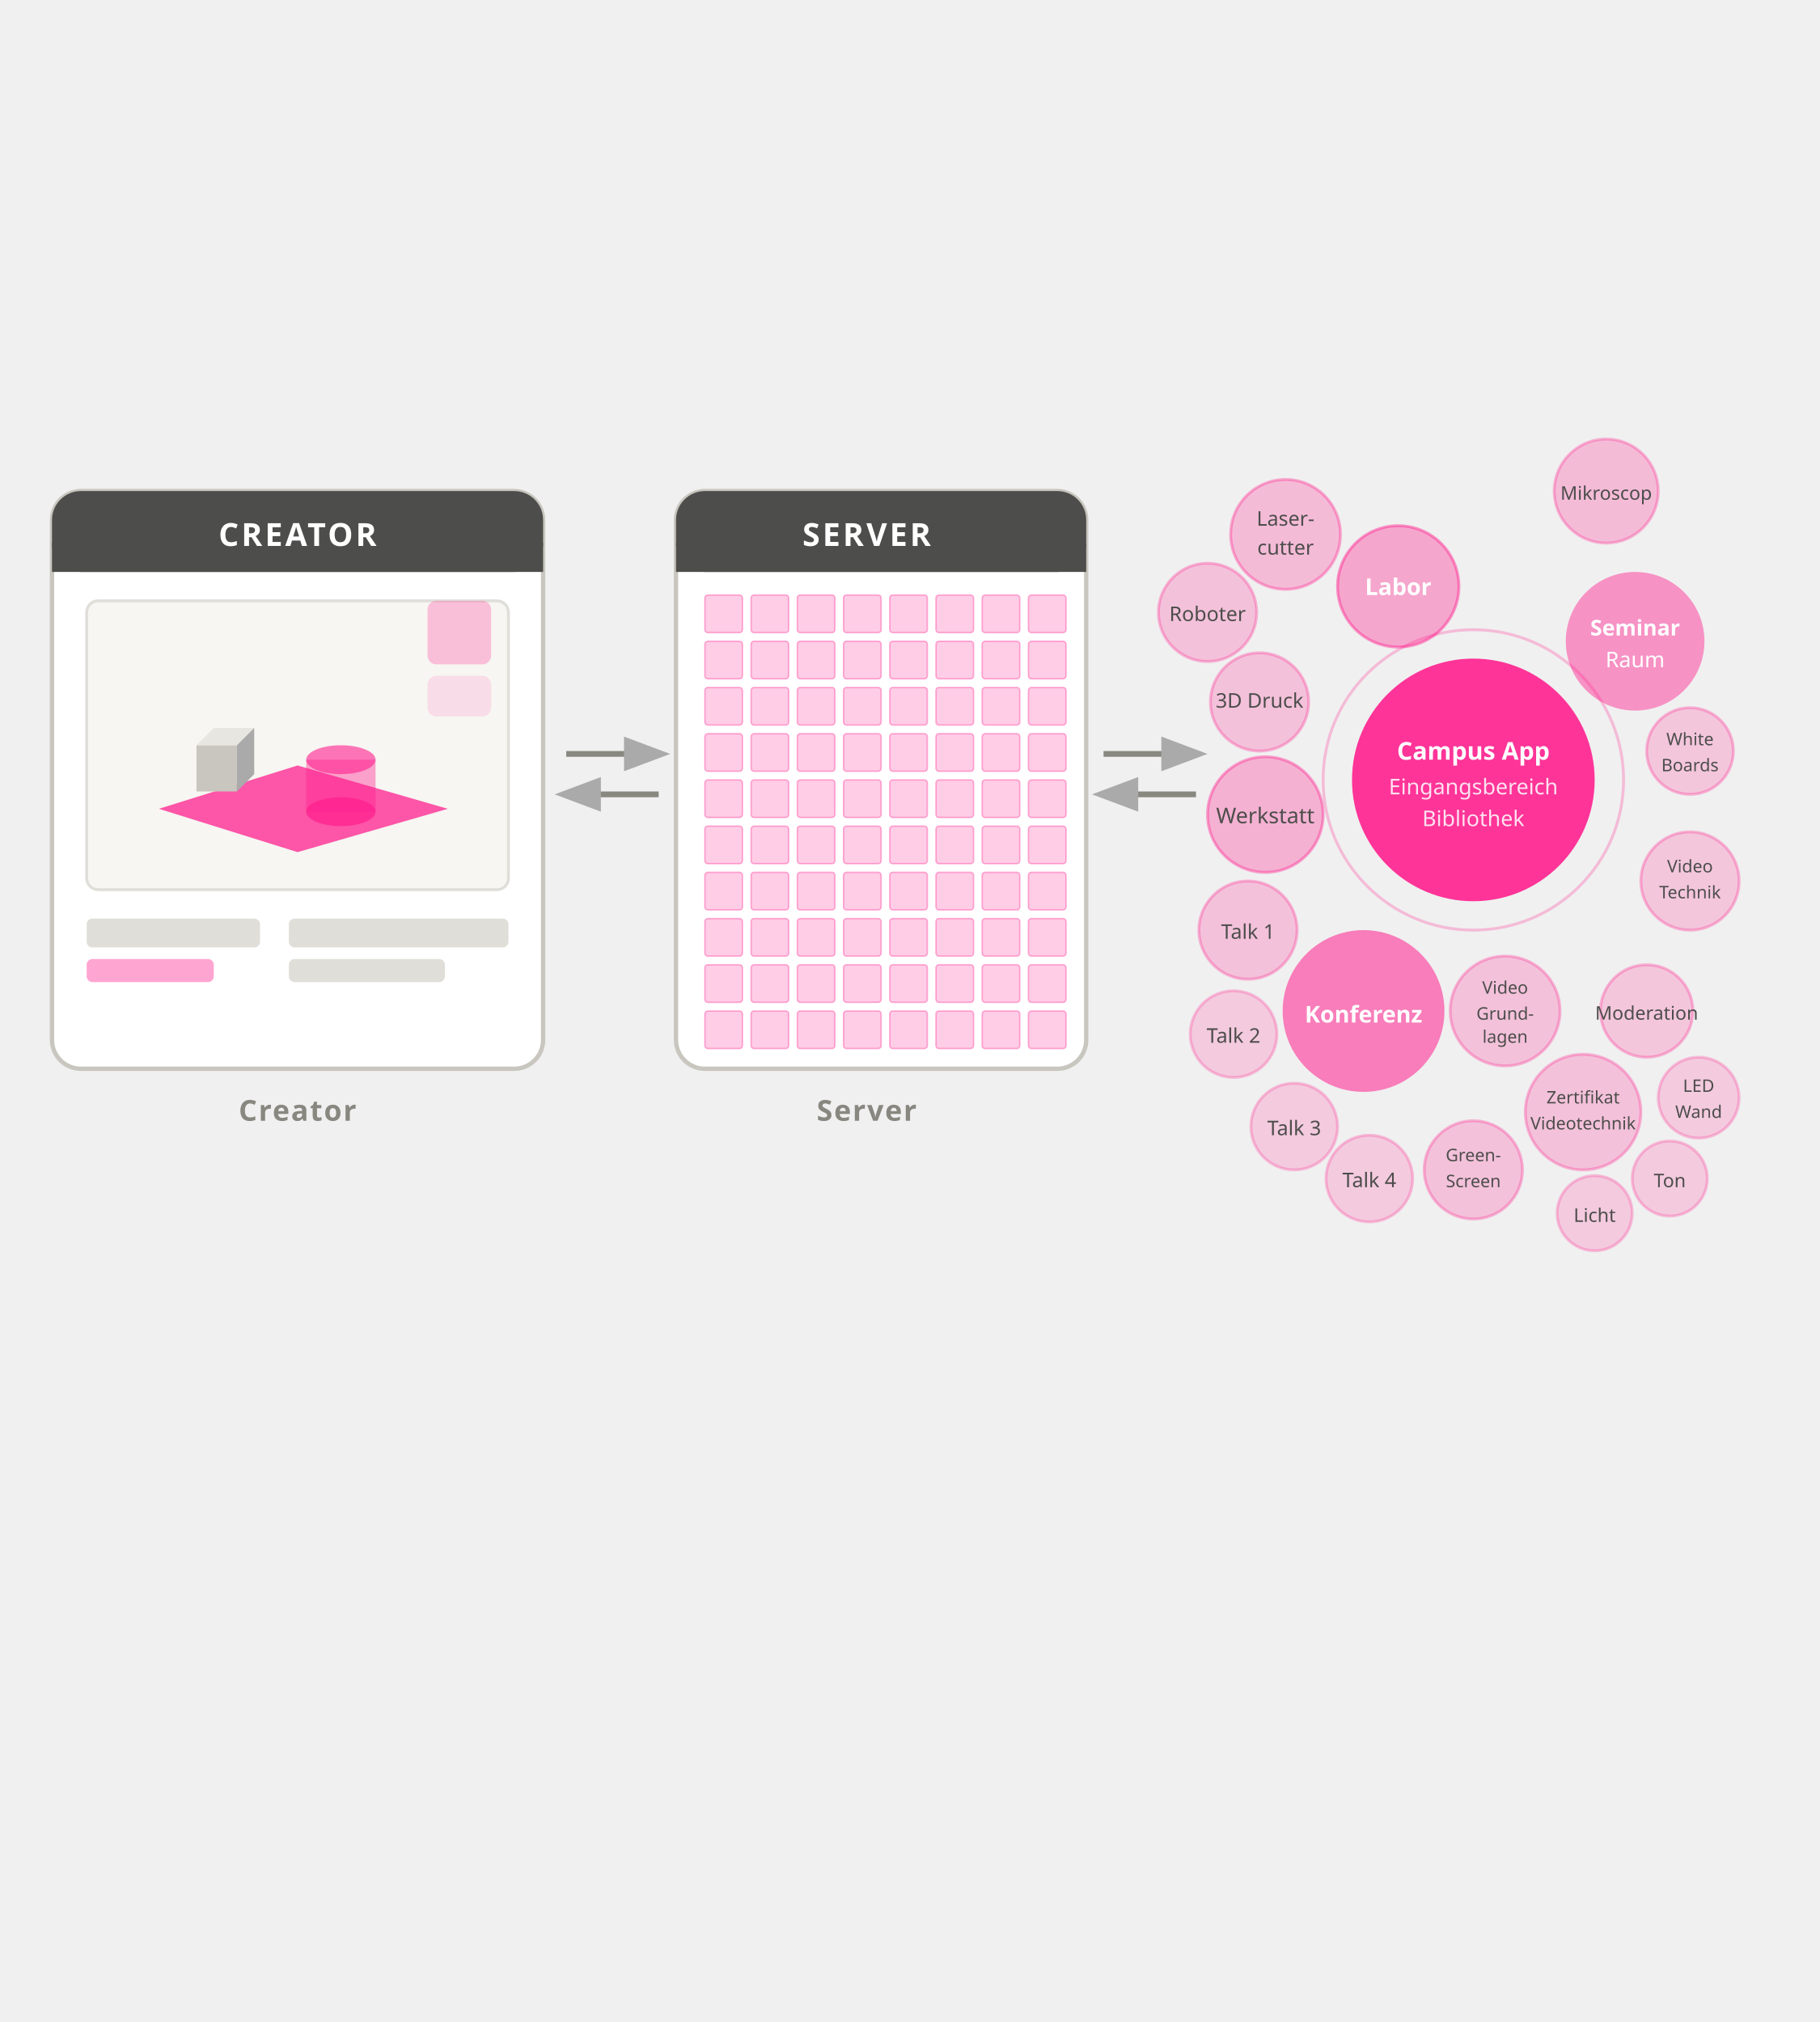
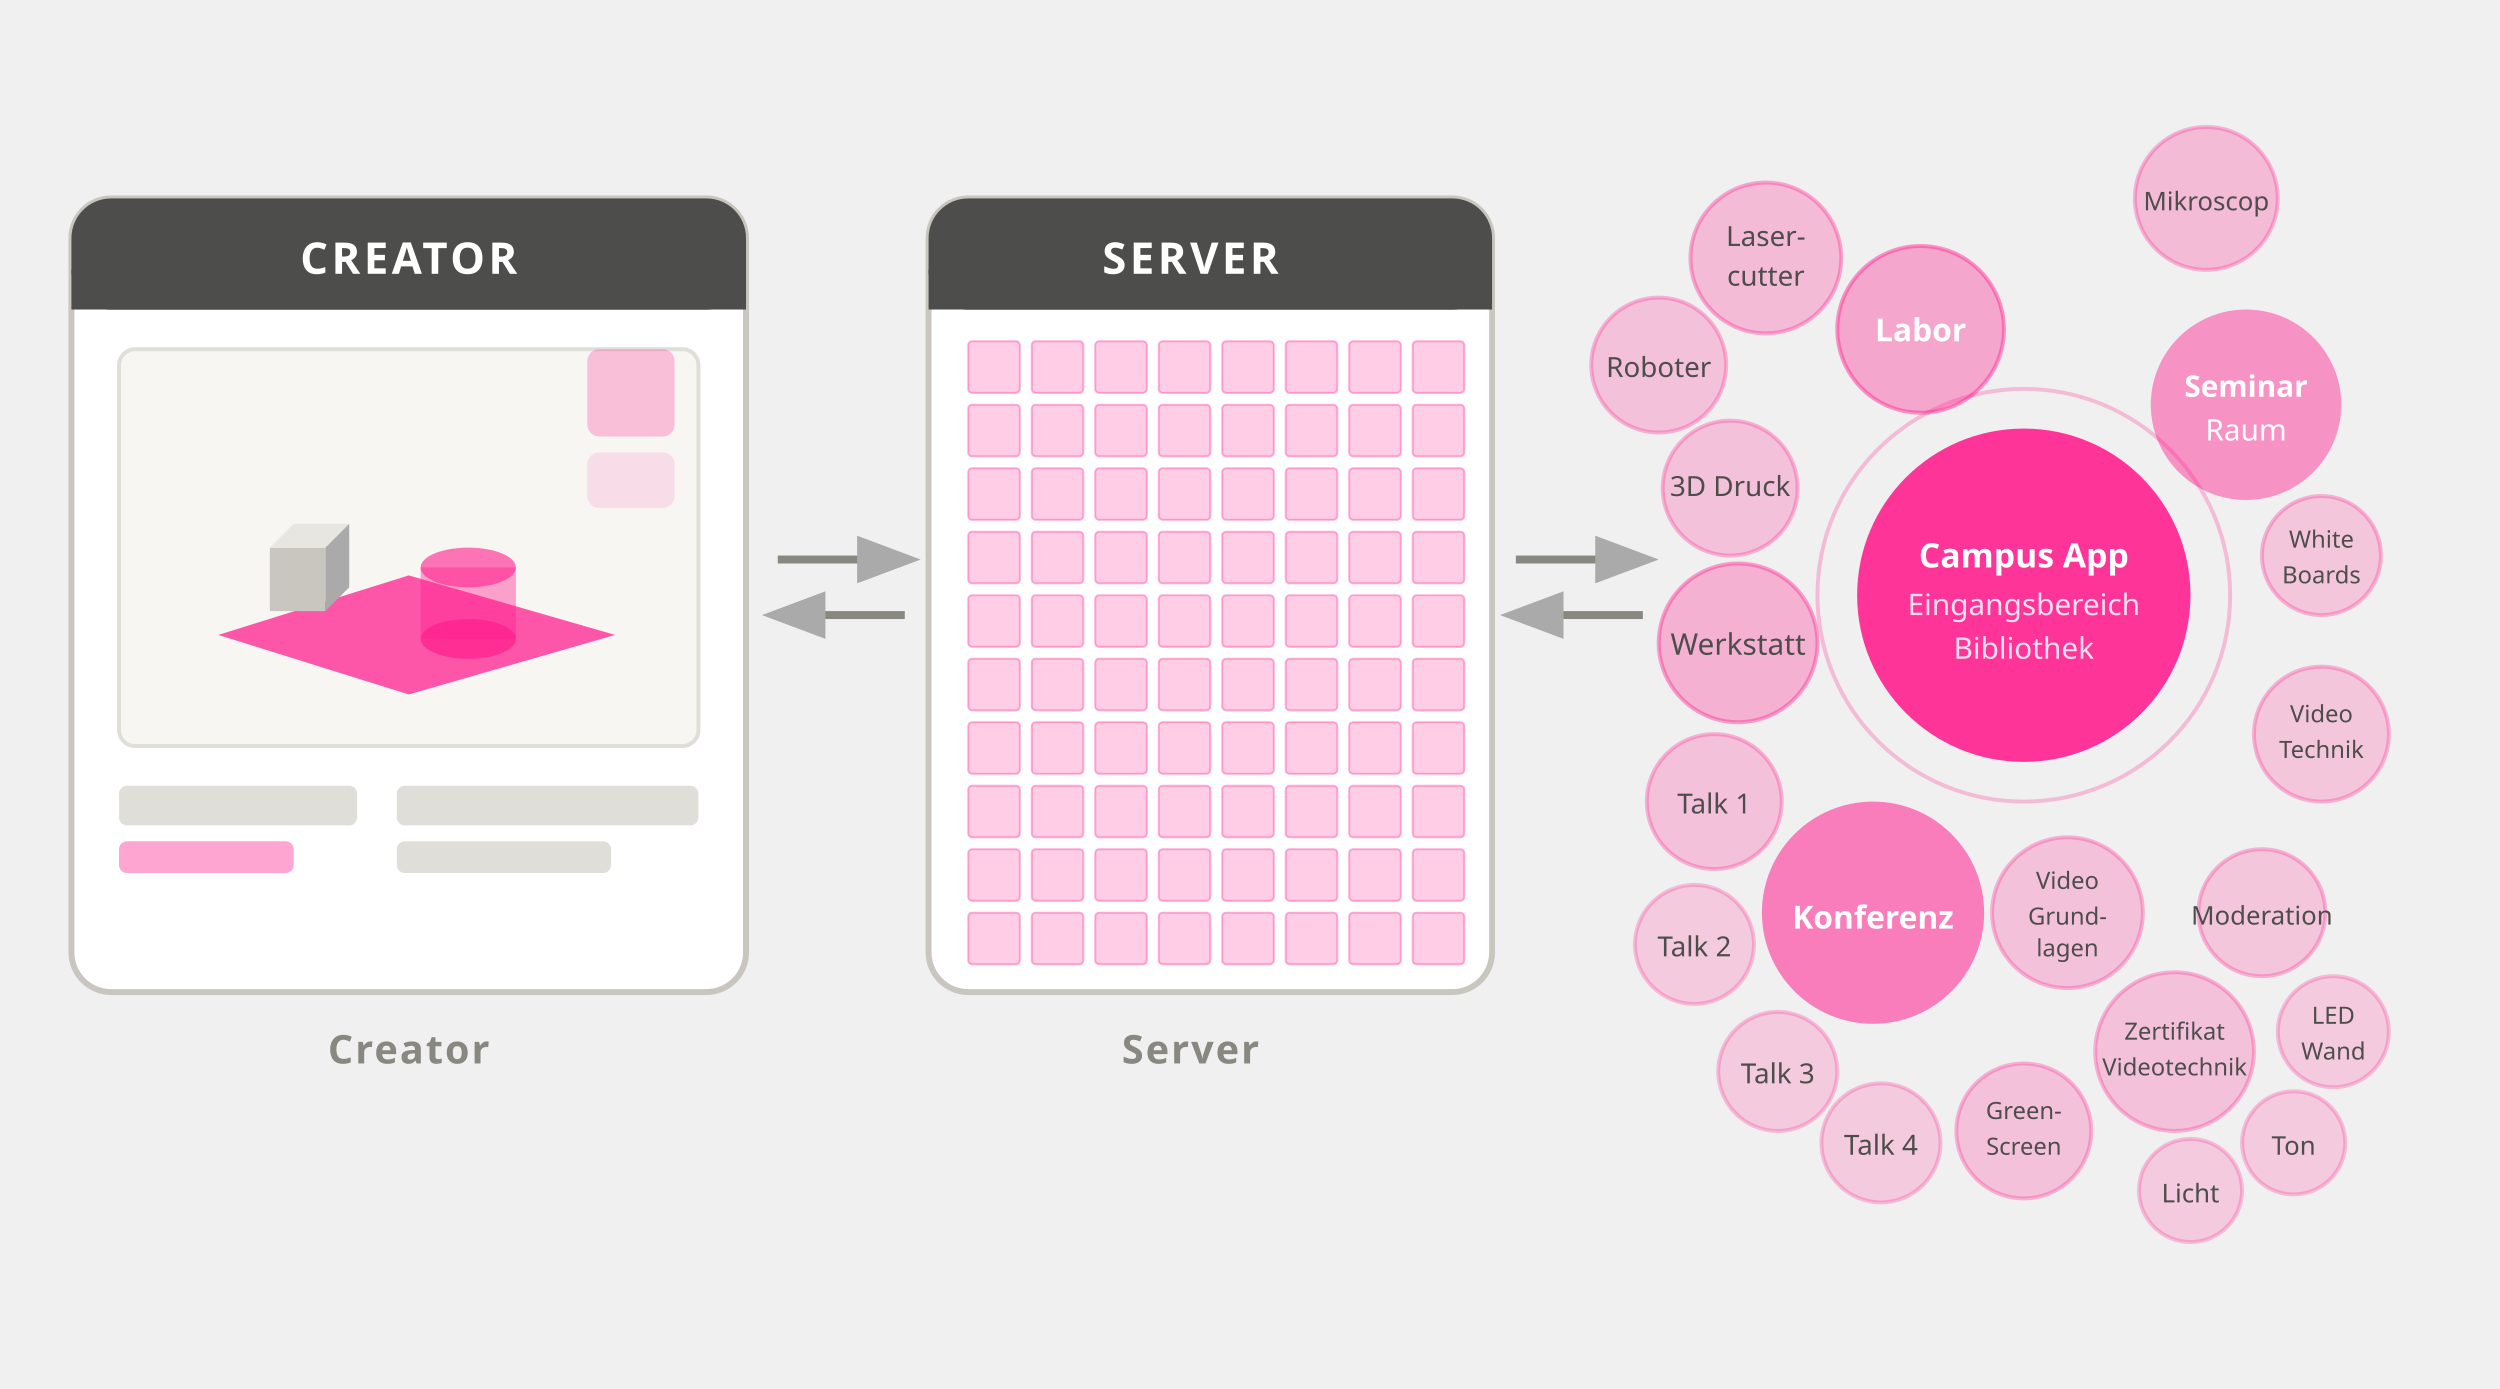
- <svg xmlns="http://www.w3.org/2000/svg" viewBox="0 0 630 700">
+ <svg xmlns="http://www.w3.org/2000/svg" viewBox="0 120 630 350">
  <defs>
    <pattern id="grid2" width="28" height="28" patternUnits="userSpaceOnUse">
      <path d="M 28 0 L 0 0 0 28" fill="none" stroke="#D8D6CE" stroke-width="0.5" />
    </pattern>
    <marker id="arrow" markerWidth="8" markerHeight="8" refX="6" refY="3" orient="auto">
      <path d="M0,0 L0,6 L8,3 z" fill="#AAAAAA" />
    </marker>
    <marker id="arrow-back" markerWidth="8" markerHeight="8" refX="2" refY="3" orient="auto">
      <path d="M8,0 L8,6 L0,3 z" fill="#AAAAAA" />
    </marker>
  </defs>
  <g transform="translate(0, 50)">
    <rect x="18" y="120" width="170" height="200" rx="10" fill="#FFFFFF" stroke="#C8C6BE" stroke-width="1.5" />
    <rect x="18" y="120" width="170" height="28" rx="10" fill="#4D4D4B" />
    <rect x="18" y="138" width="170" height="10" fill="#4D4D4B" />
    <text x="103" y="139" font-family="Saira, sans-serif" font-size="11" font-weight="600" fill="#FFFFFF" text-anchor="middle" letter-spacing="0.08em">CREATOR</text>
    <rect x="30" y="158" width="146" height="100" rx="4" fill="#F7F6F2" stroke="#E0DED8" stroke-width="1" />
    <polygon points="55,230 103,215 155,230 103,245" fill="#FF1F8E" fill-opacity="0.75" />
    <polygon points="68,208 68,224 82,224 82,208" fill="#C8C6BE" />
    <polygon points="68,208 82,208 88,202 74,202" fill="#E8E6E0" />
    <polygon points="82,208 82,224 88,218 88,202" fill="#AAAAAA" />
    <ellipse cx="118" cy="213" rx="12" ry="5" fill="#FF1F8E" fill-opacity="0.6" />
    <rect x="106" y="213" width="24" height="18" fill="#FF1F8E" fill-opacity="0.4" />
    <ellipse cx="118" cy="231" rx="12" ry="5" fill="#FF1F8E" fill-opacity="0.7" />
    <rect x="30" y="268" width="60" height="10" rx="2" fill="#E0DED8" />
    <rect x="30" y="282" width="44" height="8" rx="2" fill="#FF1F8E" fill-opacity="0.4" />
    <rect x="100" y="268" width="76" height="10" rx="2" fill="#E0DED8" />
    <rect x="100" y="282" width="54" height="8" rx="2" fill="#E0DED8" />
    <rect x="148" y="158" width="22" height="22" rx="3" fill="#FF1F8E" fill-opacity="0.25" />
    <rect x="148" y="184" width="22" height="14" rx="3" fill="#FF1F8E" fill-opacity="0.12" />
    <line x1="196" y1="211" x2="228" y2="211" stroke="#888780" stroke-width="2" marker-end="url(#arrow)" />
    <line x1="228" y1="225" x2="196" y2="225" stroke="#888780" stroke-width="2" marker-end="url(#arrow)" />
    <rect x="234" y="120" width="142" height="200" rx="10" fill="#FFFFFF" stroke="#C8C6BE" stroke-width="1.5" />
    <rect x="234" y="120" width="142" height="28" rx="10" fill="#4D4D4B" />
    <rect x="234" y="138" width="142" height="10" fill="#4D4D4B" />
    <text x="300" y="139" font-family="Saira, sans-serif" font-size="11" font-weight="600" fill="#FFFFFF" text-anchor="middle" letter-spacing="0.08em">SERVER</text>
    <g fill="#FF1F8E" fill-opacity="0.22" stroke="#FF1F8E" stroke-opacity="0.35" stroke-width="0.5">
      <rect x="244" y="156" width="13" height="13" rx="1" />
      <rect x="260" y="156" width="13" height="13" rx="1" />
      <rect x="276" y="156" width="13" height="13" rx="1" />
      <rect x="292" y="156" width="13" height="13" rx="1" />
      <rect x="308" y="156" width="13" height="13" rx="1" />
      <rect x="324" y="156" width="13" height="13" rx="1" />
      <rect x="340" y="156" width="13" height="13" rx="1" />
      <rect x="356" y="156" width="13" height="13" rx="1" />
      <rect x="244" y="172" width="13" height="13" rx="1" />
      <rect x="260" y="172" width="13" height="13" rx="1" />
      <rect x="276" y="172" width="13" height="13" rx="1" />
      <rect x="292" y="172" width="13" height="13" rx="1" />
      <rect x="308" y="172" width="13" height="13" rx="1" />
      <rect x="324" y="172" width="13" height="13" rx="1" />
      <rect x="340" y="172" width="13" height="13" rx="1" />
      <rect x="356" y="172" width="13" height="13" rx="1" />
      <rect x="244" y="188" width="13" height="13" rx="1" />
      <rect x="260" y="188" width="13" height="13" rx="1" />
      <rect x="276" y="188" width="13" height="13" rx="1" />
      <rect x="292" y="188" width="13" height="13" rx="1" />
      <rect x="308" y="188" width="13" height="13" rx="1" />
      <rect x="324" y="188" width="13" height="13" rx="1" />
      <rect x="340" y="188" width="13" height="13" rx="1" />
      <rect x="356" y="188" width="13" height="13" rx="1" />
      <rect x="244" y="204" width="13" height="13" rx="1" />
      <rect x="260" y="204" width="13" height="13" rx="1" />
      <rect x="276" y="204" width="13" height="13" rx="1" />
      <rect x="292" y="204" width="13" height="13" rx="1" />
      <rect x="308" y="204" width="13" height="13" rx="1" />
      <rect x="324" y="204" width="13" height="13" rx="1" />
      <rect x="340" y="204" width="13" height="13" rx="1" />
      <rect x="356" y="204" width="13" height="13" rx="1" />
      <rect x="244" y="220" width="13" height="13" rx="1" />
      <rect x="260" y="220" width="13" height="13" rx="1" />
      <rect x="276" y="220" width="13" height="13" rx="1" />
      <rect x="292" y="220" width="13" height="13" rx="1" />
      <rect x="308" y="220" width="13" height="13" rx="1" />
      <rect x="324" y="220" width="13" height="13" rx="1" />
      <rect x="340" y="220" width="13" height="13" rx="1" />
      <rect x="356" y="220" width="13" height="13" rx="1" />
      <rect x="244" y="236" width="13" height="13" rx="1" />
      <rect x="260" y="236" width="13" height="13" rx="1" />
      <rect x="276" y="236" width="13" height="13" rx="1" />
      <rect x="292" y="236" width="13" height="13" rx="1" />
      <rect x="308" y="236" width="13" height="13" rx="1" />
      <rect x="324" y="236" width="13" height="13" rx="1" />
      <rect x="340" y="236" width="13" height="13" rx="1" />
      <rect x="356" y="236" width="13" height="13" rx="1" />
      <rect x="244" y="252" width="13" height="13" rx="1" />
      <rect x="260" y="252" width="13" height="13" rx="1" />
      <rect x="276" y="252" width="13" height="13" rx="1" />
      <rect x="292" y="252" width="13" height="13" rx="1" />
      <rect x="308" y="252" width="13" height="13" rx="1" />
      <rect x="324" y="252" width="13" height="13" rx="1" />
      <rect x="340" y="252" width="13" height="13" rx="1" />
      <rect x="356" y="252" width="13" height="13" rx="1" />
      <rect x="244" y="268" width="13" height="13" rx="1" />
      <rect x="260" y="268" width="13" height="13" rx="1" />
      <rect x="276" y="268" width="13" height="13" rx="1" />
      <rect x="292" y="268" width="13" height="13" rx="1" />
      <rect x="308" y="268" width="13" height="13" rx="1" />
      <rect x="324" y="268" width="13" height="13" rx="1" />
      <rect x="340" y="268" width="13" height="13" rx="1" />
      <rect x="356" y="268" width="13" height="13" rx="1" />
      <rect x="244" y="284" width="13" height="13" rx="1" />
      <rect x="260" y="284" width="13" height="13" rx="1" />
      <rect x="276" y="284" width="13" height="13" rx="1" />
      <rect x="292" y="284" width="13" height="13" rx="1" />
      <rect x="308" y="284" width="13" height="13" rx="1" />
      <rect x="324" y="284" width="13" height="13" rx="1" />
      <rect x="340" y="284" width="13" height="13" rx="1" />
      <rect x="356" y="284" width="13" height="13" rx="1" />
      <rect x="244" y="300" width="13" height="13" rx="1" />
      <rect x="260" y="300" width="13" height="13" rx="1" />
      <rect x="276" y="300" width="13" height="13" rx="1" />
      <rect x="292" y="300" width="13" height="13" rx="1" />
      <rect x="308" y="300" width="13" height="13" rx="1" />
      <rect x="324" y="300" width="13" height="13" rx="1" />
      <rect x="340" y="300" width="13" height="13" rx="1" />
      <rect x="356" y="300" width="13" height="13" rx="1" />
    </g>
    <line x1="382" y1="211" x2="414" y2="211" stroke="#888780" stroke-width="2" marker-end="url(#arrow)" />
    <line x1="414" y1="225" x2="382" y2="225" stroke="#888780" stroke-width="2" marker-end="url(#arrow)" />
    <circle cx="510" cy="220" r="42" fill="#FF1F8E" fill-opacity="0.9" />
    <text x="510" y="213" font-family="Saira, sans-serif" font-size="8.5" font-weight="700" fill="white" text-anchor="middle">Campus App</text>
    <text x="510" y="225" font-family="Saira, sans-serif" font-size="7.5" fill="white" fill-opacity="0.85" text-anchor="middle">Eingangsbereich</text>
    <text x="510" y="236" font-family="Saira, sans-serif" font-size="7.5" fill="white" fill-opacity="0.85" text-anchor="middle">Bibliothek</text>
    <circle cx="472" cy="300" r="28" fill="#FF1F8E" fill-opacity="0.55" />
    <text x="472" y="304" font-family="Saira, sans-serif" font-size="8" font-weight="600" fill="white" text-anchor="middle">Konferenz</text>
    <circle cx="566" cy="172" r="24" fill="#FF1F8E" fill-opacity="0.45" />
    <text x="566" y="170" font-family="Saira, sans-serif" font-size="7.5" font-weight="600" fill="white" text-anchor="middle">Seminar</text>
    <text x="566" y="181" font-family="Saira, sans-serif" font-size="7.5" fill="white" text-anchor="middle">Raum</text>
    <circle cx="556" cy="120" r="18" fill="#FF1F8E" fill-opacity="0.25" stroke="#FF1F8E" stroke-opacity="0.3" stroke-width="1" />
    <text x="556" y="123" font-family="Saira, sans-serif" font-size="6.5" fill="#4D4D4B" text-anchor="middle">Mikroscop</text>
    <circle cx="568" cy="148" r="0" />
    <circle cx="585" cy="210" r="15" fill="#FF1F8E" fill-opacity="0.2" stroke="#FF1F8E" stroke-opacity="0.3" stroke-width="1" />
    <text x="585" y="208" font-family="Saira, sans-serif" font-size="6" fill="#4D4D4B" text-anchor="middle">White</text>
    <text x="585" y="217" font-family="Saira, sans-serif" font-size="6" fill="#4D4D4B" text-anchor="middle">Boards</text>
    <circle cx="585" cy="255" r="17" fill="#FF1F8E" fill-opacity="0.2" stroke="#FF1F8E" stroke-opacity="0.3" stroke-width="1" />
    <text x="585" y="252" font-family="Saira, sans-serif" font-size="6" fill="#4D4D4B" text-anchor="middle">Video</text>
    <text x="585" y="261" font-family="Saira, sans-serif" font-size="6" fill="#4D4D4B" text-anchor="middle">Technik</text>
    <circle cx="570" cy="300" r="16" fill="#FF1F8E" fill-opacity="0.2" stroke="#FF1F8E" stroke-opacity="0.3" stroke-width="1" />
    <text x="570" y="303" font-family="Saira, sans-serif" font-size="6.5" fill="#4D4D4B" text-anchor="middle">Moderation</text>
    <circle cx="548" cy="335" r="20" fill="#FF1F8E" fill-opacity="0.22" stroke="#FF1F8E" stroke-opacity="0.3" stroke-width="1" />
    <text x="548" y="332" font-family="Saira, sans-serif" font-size="6" fill="#4D4D4B" text-anchor="middle">Zertifikat</text>
    <text x="548" y="341" font-family="Saira, sans-serif" font-size="6" fill="#4D4D4B" text-anchor="middle">Videotechnik</text>
    <circle cx="588" cy="330" r="14" fill="#FF1F8E" fill-opacity="0.18" stroke="#FF1F8E" stroke-opacity="0.25" stroke-width="1" />
    <text x="588" y="328" font-family="Saira, sans-serif" font-size="6" fill="#4D4D4B" text-anchor="middle">LED</text>
    <text x="588" y="337" font-family="Saira, sans-serif" font-size="6" fill="#4D4D4B" text-anchor="middle">Wand</text>
    <circle cx="578" cy="358" r="13" fill="#FF1F8E" fill-opacity="0.18" stroke="#FF1F8E" stroke-opacity="0.25" stroke-width="1" />
    <text x="578" y="361" font-family="Saira, sans-serif" font-size="6.5" fill="#4D4D4B" text-anchor="middle">Ton</text>
    <circle cx="552" cy="370" r="13" fill="#FF1F8E" fill-opacity="0.18" stroke="#FF1F8E" stroke-opacity="0.25" stroke-width="1" />
    <text x="552" y="373" font-family="Saira, sans-serif" font-size="6.5" fill="#4D4D4B" text-anchor="middle">Licht</text>
    <circle cx="510" cy="355" r="17" fill="#FF1F8E" fill-opacity="0.22" stroke="#FF1F8E" stroke-opacity="0.3" stroke-width="1" />
    <text x="510" y="352" font-family="Saira, sans-serif" font-size="6" fill="#4D4D4B" text-anchor="middle">Green-</text>
    <text x="510" y="361" font-family="Saira, sans-serif" font-size="6" fill="#4D4D4B" text-anchor="middle">Screen</text>
    <circle cx="521" cy="300" r="19" fill="#FF1F8E" fill-opacity="0.22" stroke="#FF1F8E" stroke-opacity="0.3" stroke-width="1" />
    <text x="521" y="294" font-family="Saira, sans-serif" font-size="6" fill="#4D4D4B" text-anchor="middle">Video</text>
    <text x="521" y="303" font-family="Saira, sans-serif" font-size="6" fill="#4D4D4B" text-anchor="middle">Grund-</text>
    <text x="521" y="311" font-family="Saira, sans-serif" font-size="6" fill="#4D4D4B" text-anchor="middle">lagen</text>
    <circle cx="432" cy="272" r="17" fill="#FF1F8E" fill-opacity="0.22" stroke="#FF1F8E" stroke-opacity="0.3" stroke-width="1" />
    <text x="432" y="275" font-family="Saira, sans-serif" font-size="7" fill="#4D4D4B" text-anchor="middle">Talk
            1</text>
    <circle cx="427" cy="308" r="15" fill="#FF1F8E" fill-opacity="0.18" stroke="#FF1F8E" stroke-opacity="0.25" stroke-width="1" />
    <text x="427" y="311" font-family="Saira, sans-serif" font-size="7" fill="#4D4D4B" text-anchor="middle">Talk
            2</text>
    <circle cx="448" cy="340" r="15" fill="#FF1F8E" fill-opacity="0.18" stroke="#FF1F8E" stroke-opacity="0.25" stroke-width="1" />
    <text x="448" y="343" font-family="Saira, sans-serif" font-size="7" fill="#4D4D4B" text-anchor="middle">Talk
            3</text>
    <circle cx="474" cy="358" r="15" fill="#FF1F8E" fill-opacity="0.18" stroke="#FF1F8E" stroke-opacity="0.25" stroke-width="1" />
    <text x="474" y="361" font-family="Saira, sans-serif" font-size="7" fill="#4D4D4B" text-anchor="middle">Talk
            4</text>
    <circle cx="438" cy="232" r="20" fill="#FF1F8E" fill-opacity="0.3" stroke="#FF1F8E" stroke-opacity="0.4" stroke-width="1" />
    <text x="438" y="235" font-family="Saira, sans-serif" font-size="7.5" fill="#4D4D4B" text-anchor="middle">Werkstatt</text>
    <circle cx="436" cy="193" r="17" fill="#FF1F8E" fill-opacity="0.22" stroke="#FF1F8E" stroke-opacity="0.3" stroke-width="1" />
    <text x="436" y="195" font-family="Saira, sans-serif" font-size="7" fill="#4D4D4B" text-anchor="middle">3D
            Druck</text>
    <circle cx="418" cy="162" r="17" fill="#FF1F8E" fill-opacity="0.22" stroke="#FF1F8E" stroke-opacity="0.3" stroke-width="1" />
    <text x="418" y="165" font-family="Saira, sans-serif" font-size="7" fill="#4D4D4B" text-anchor="middle">Roboter</text>
    <circle cx="445" cy="135" r="19" fill="#FF1F8E" fill-opacity="0.25" stroke="#FF1F8E" stroke-opacity="0.35" stroke-width="1" />
    <text x="445" y="132" font-family="Saira, sans-serif" font-size="7" fill="#4D4D4B" text-anchor="middle">Laser-</text>
    <text x="445" y="142" font-family="Saira, sans-serif" font-size="7" fill="#4D4D4B" text-anchor="middle">cutter</text>
    <circle cx="484" cy="153" r="21" fill="#FF1F8E" fill-opacity="0.35" stroke="#FF1F8E" stroke-opacity="0.45" stroke-width="1" />
    <text x="484" y="156" font-family="Saira, sans-serif" font-size="8" font-weight="600" fill="white" text-anchor="middle">Labor</text>
    <text x="103" y="338" font-family="Saira, sans-serif" font-size="10" font-weight="600" fill="#888780" text-anchor="middle" letter-spacing="0.05em">Creator</text>
    <text x="300" y="338" font-family="Saira, sans-serif" font-size="10" font-weight="600" fill="#888780" text-anchor="middle" letter-spacing="0.05em">Server</text>
    <circle cx="510" cy="220" r="52" fill="none" stroke="#FF1F8E" stroke-width="1" stroke-opacity="0.25">
      <animate attributeName="r" values="42;58;42" dur="3s" repeatCount="indefinite" />
      <animate attributeName="stroke-opacity" values="0.3;0;0.3" dur="3s" repeatCount="indefinite" />
    </circle>
  </g>
</svg>
